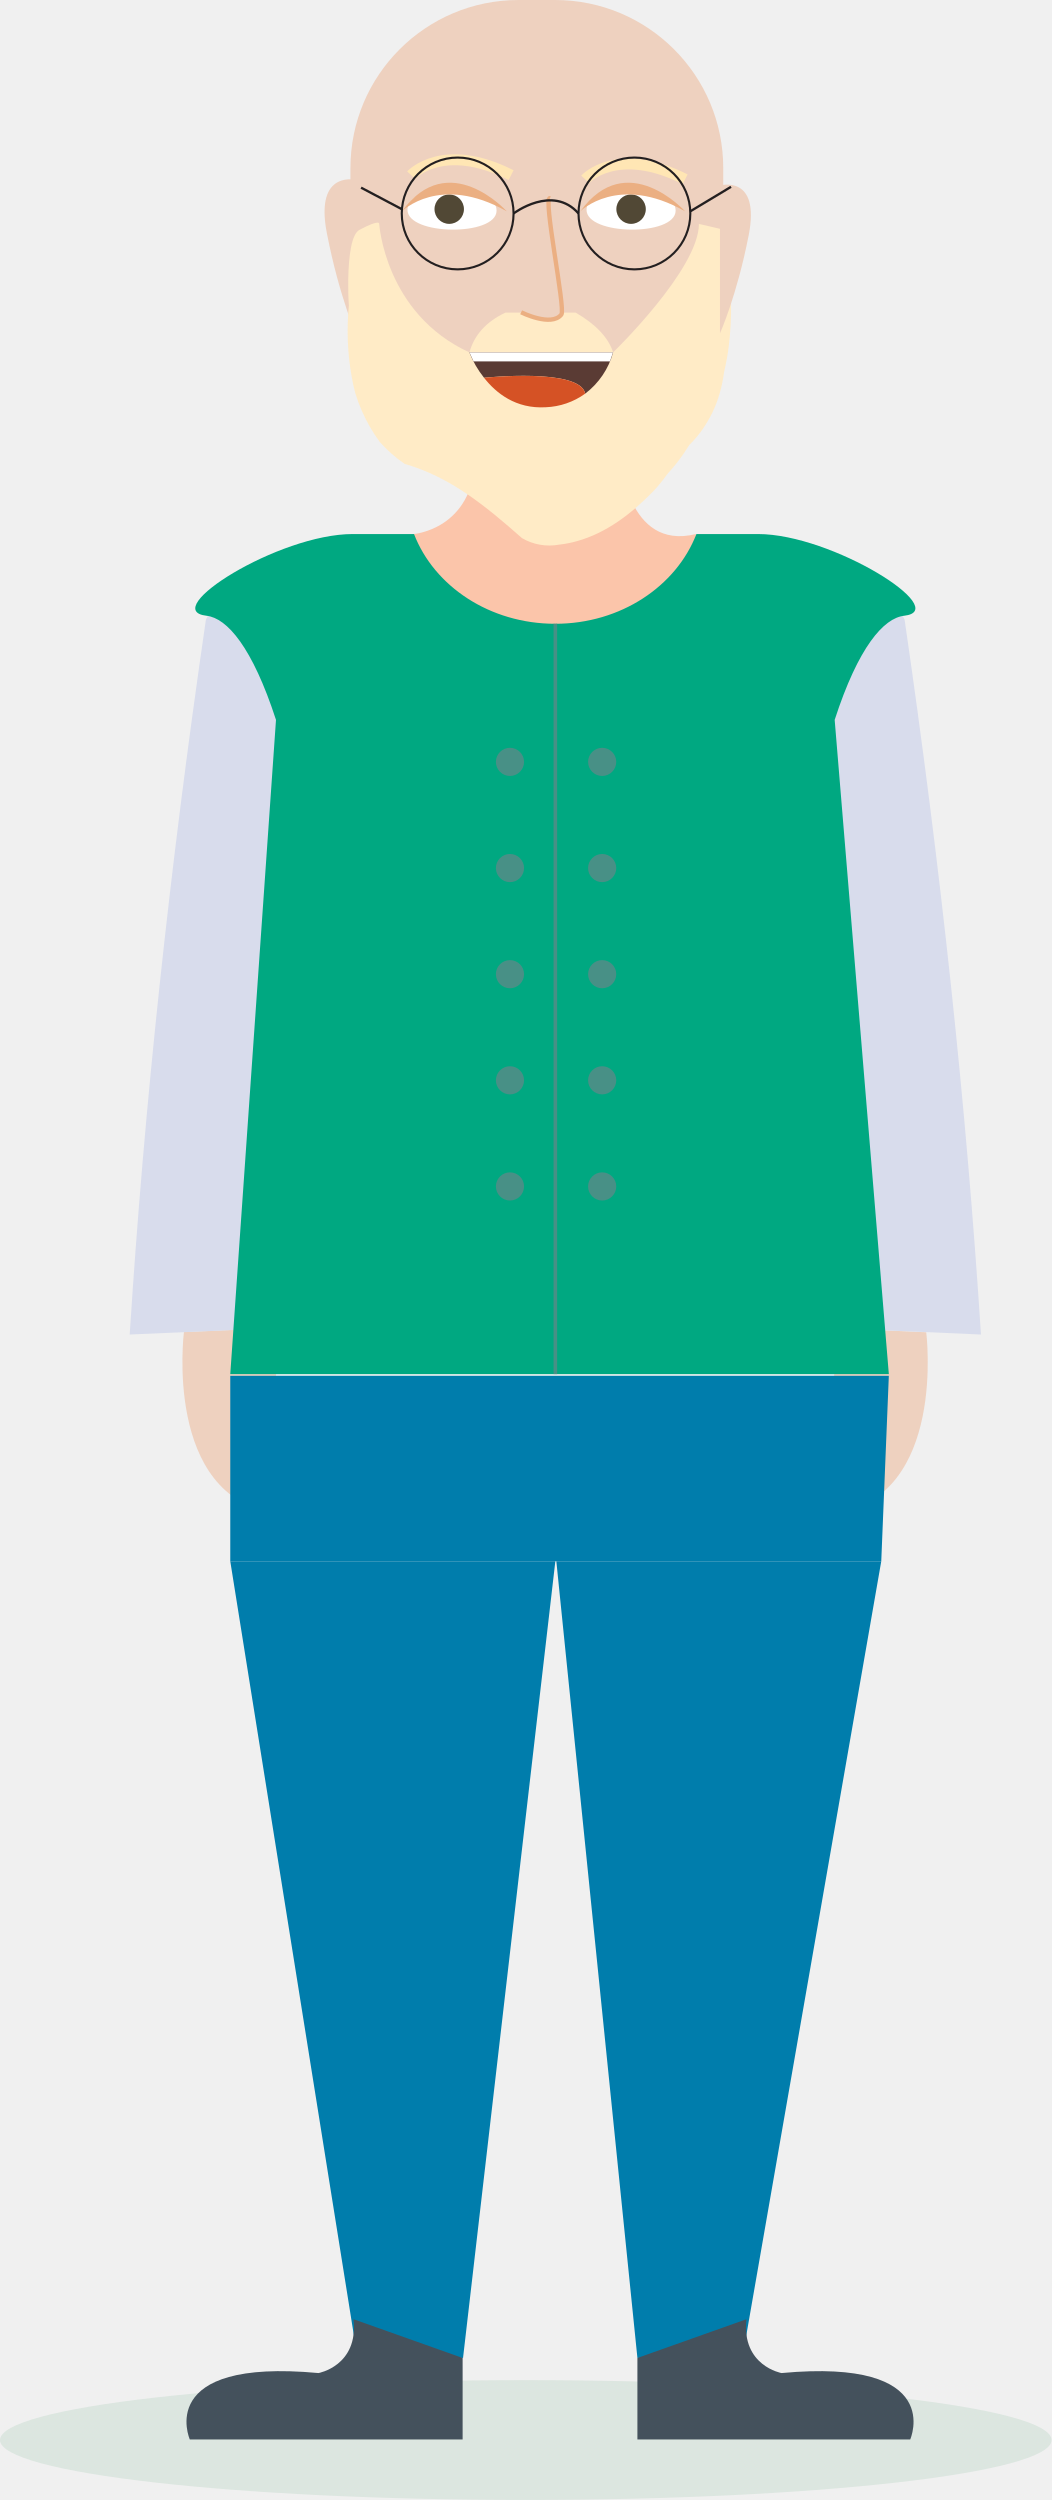
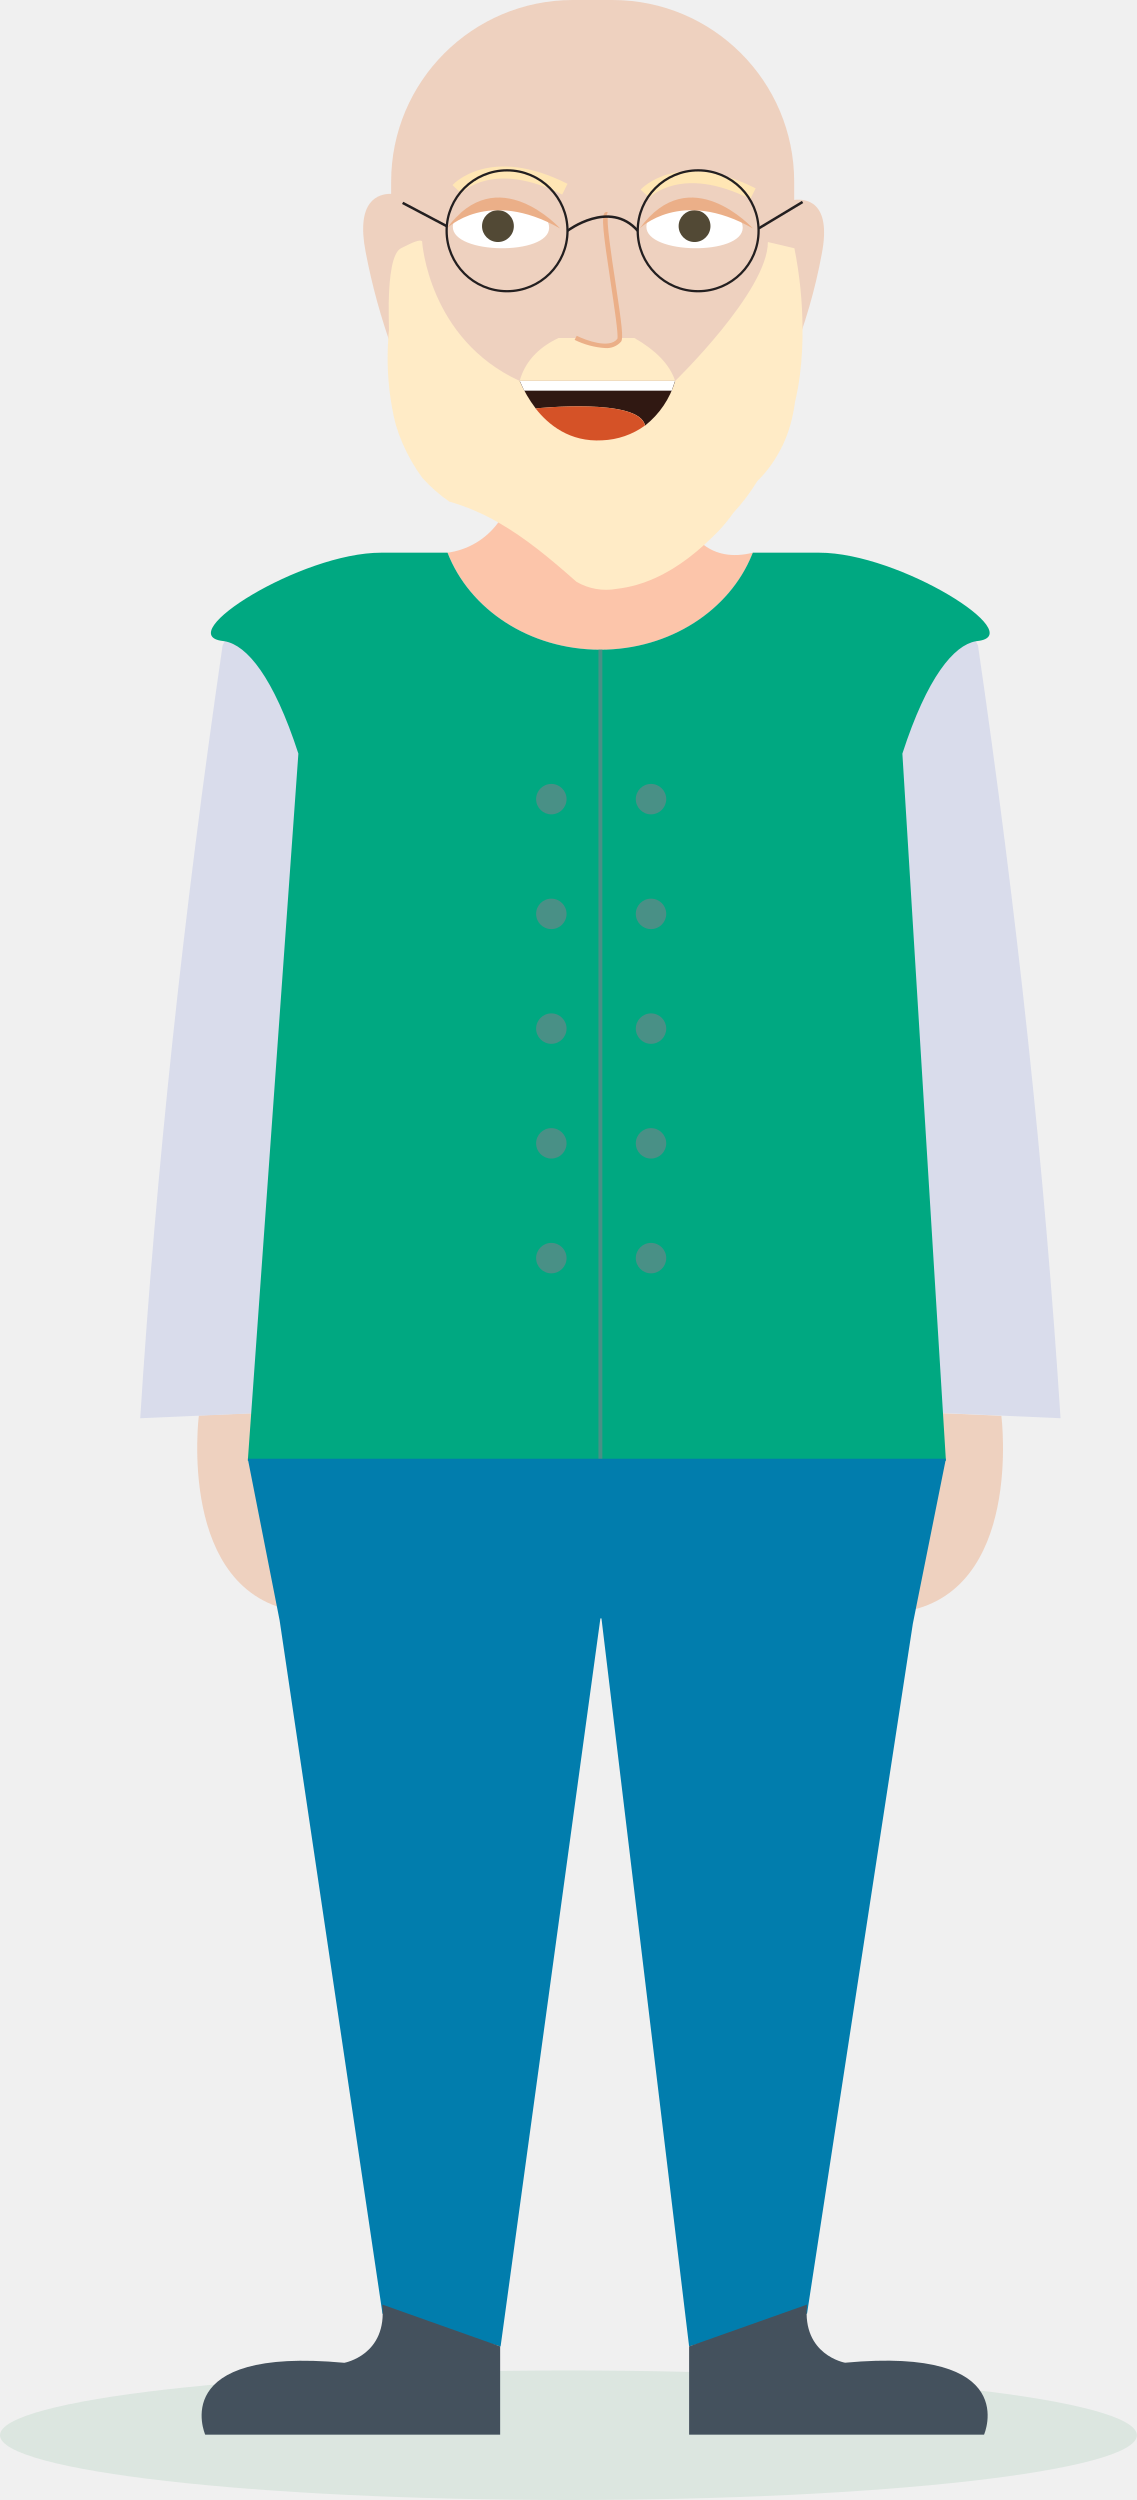
- <svg xmlns="http://www.w3.org/2000/svg" viewBox="0 0 277.84 660.53">
+ <svg xmlns="http://www.w3.org/2000/svg" viewBox="0 0 277.84 610.97">
  <defs>
-     <style>.cls-1{fill:#dce6e0;}.cls-2{fill:#007dac;}.cls-14,.cls-15,.cls-3{fill:#eed1bf;}.cls-4{fill:#fbc5aa;}.cls-5{fill:#d8dcec;}.cls-6,.cls-7{fill:#00a881;}.cls-7{stroke:#489086;stroke-width:0.95px;}.cls-14,.cls-15,.cls-18,.cls-19,.cls-7{stroke-miterlimit:10;}.cls-8{fill:#44515c;}.cls-9{fill:#489086;}.cls-10{fill:#ffebc6;}.cls-11{fill:#fff;}.cls-12{fill:#514835;}.cls-13{fill:#ebaf82;}.cls-14{stroke:#ebaf82;stroke-width:1.15px;}.cls-15{stroke:#ffe6b4;stroke-width:2.89px;}.cls-16{fill:#5a3b34;}.cls-17{fill:#d55225;}.cls-18,.cls-19{fill:none;stroke:#231f20;}.cls-18{stroke-width:0.62px;}.cls-19{stroke-width:0.56px;}</style>
+     <style>.cls-1{fill:#eed1bf;}.cls-2{fill:#fcc5aa;}.cls-3{fill:#dce6e0;}.cls-4{fill:#d9dceb;}.cls-5{fill:#fff;}.cls-6{fill:#ffebc6;}.cls-7{fill:#524935;}.cls-8{fill:#ebaf88;}.cls-9{fill:#ffe6b4;}.cls-10{fill:#301812;}.cls-11{fill:#d55227;}.cls-12,.cls-13,.cls-15{fill:none;stroke-miterlimit:10;}.cls-12,.cls-13{stroke:#231f20;}.cls-12{stroke-width:0.62px;}.cls-13{stroke-width:0.56px;}.cls-14{fill:#00a881;}.cls-15{stroke:#499086;stroke-width:0.95px;}.cls-16{fill:#017dad;}.cls-17{fill:#44515d;}.cls-18{fill:#499086;}</style>
  </defs>
  <g id="Layer_2" data-name="Layer 2">
-     <g id="Avatar">
-       <ellipse class="cls-1" cx="138.92" cy="644.69" rx="138.92" ry="15.83" />
-       <polygon class="cls-2" points="146.73 412.5 122.34 622.99 94.45 622.99 60.84 412.5 146.73 412.5" />
-       <polygon class="cls-2" points="232.84 412.5 196.14 622.99 168.41 622.99 146.99 412.5 232.84 412.5" />
-       <path class="cls-3" d="M48.6,351.94s-5.53,43.56,24.32,47.93v-49Z" />
-       <path class="cls-3" d="M244.72,352s5.53,43.56-24.32,47.93v-49Z" />
-       <path class="cls-4" d="M109.27,141.1s15.63-1.17,16.35-20H164s1.58,24.55,19.88,20l-1.66,14.1-37.39,14.89-32.47-8.71-7.92-15.76Z" />
-       <path class="cls-5" d="M259.18,352.6l-48.77-2.13v-157s11.28-65,28.6-29.73Q253.41,262.5,259.18,352.6Z" />
-       <path class="cls-5" d="M34.27,352.6,83,350.47v-157s-11.28-65-28.6-29.73Q40,262.5,34.27,352.6Z" />
-       <path class="cls-6" d="M200.25,141.1H184c-5.33,13.79-20,23.71-37.3,23.71s-32-9.92-37.31-23.71H93.2c-19.65,0-51.49,20.13-38.64,21.59C60,163.3,66.68,171,72.92,190.2L60.84,363.06h174L220.53,190.2c6.24-19.25,12.94-26.9,18.36-27.51C251.74,161.23,219.9,141.1,200.25,141.1Z" />
-       <line class="cls-7" x1="146.73" y1="363.06" x2="146.73" y2="164.81" />
-       <path class="cls-8" d="M168.41,623v21.54h72.08s9.51-21.59-34-17.55c0,0-10.59-1.88-9.28-14.22" />
-       <path class="cls-8" d="M122.23,623v21.54H50.15s-9.51-21.59,34-17.55c0,0,10.59-1.88,9.27-14.22" />
-       <circle class="cls-9" cx="159.1" cy="201.3" r="3.72" />
-       <circle class="cls-9" cx="134.74" cy="201.3" r="3.72" />
-       <circle class="cls-9" cx="159.1" cy="229.35" r="3.72" />
-       <circle class="cls-9" cx="134.74" cy="229.35" r="3.72" />
-       <circle class="cls-9" cx="159.1" cy="257.39" r="3.72" />
-       <circle class="cls-9" cx="134.74" cy="257.39" r="3.72" />
-       <circle class="cls-9" cx="159.1" cy="285.43" r="3.72" />
-       <circle class="cls-9" cx="134.74" cy="285.43" r="3.72" />
-       <circle class="cls-9" cx="159.1" cy="313.47" r="3.72" />
-       <circle class="cls-9" cx="134.74" cy="313.47" r="3.72" />
-       <polygon class="cls-2" points="232.84 412.5 60.84 412.5 60.84 363.5 234.84 363.5 232.84 412.5" />
-       <path class="cls-3" d="M94.51,47.61s-11.5-3.22-8.15,14,8.15,27.87,8.15,27.87Z" />
-       <path class="cls-3" d="M137,0h9.66a44.43,44.43,0,0,1,44.43,44.43v35a49.26,49.26,0,0,1-49.26,49.26h0A49.26,49.26,0,0,1,92.59,79.41v-35A44.43,44.43,0,0,1,137,0Z" />
-       <path class="cls-10" d="M100.19,59.16S101.71,82.87,124,93.1H162s22.66-21.95,22.66-33.94l6.48,1.51s3.4,15.18,1.4,30.87a64.91,64.91,0,0,1-1.22,6.72,39.64,39.64,0,0,1-1.16,5.64,32.9,32.9,0,0,1-1.95,5.13,35.78,35.78,0,0,1-2.67,4.52,30.27,30.27,0,0,1-3.45,4.06,49.52,49.52,0,0,1-5.81,7.69,41.21,41.21,0,0,1-3.68,4.5c-5.82,6-12.4,11-20.1,13.16a29.05,29.05,0,0,1-4.76.94,14.33,14.33,0,0,1-9.82-1.72c-9.81-8.66-19-16.16-31-19.61a33,33,0,0,1-3.44-2.68,39.26,39.26,0,0,1-3.11-3.08,40.77,40.77,0,0,1-2.62-4,43.18,43.18,0,0,1-3.87-8.9c-.41-1.51-.74-3.05-1-4.6a68.74,68.74,0,0,1-.7-18.62C92,78.44,92,76.14,92,74c.13-6.58.88-12.18,3-13.28C100.58,57.74,100.19,59.16,100.19,59.16Z" />
-       <path class="cls-11" d="M131.2,55.68c.09-7.57-23.45-7.86-23.54-.28C107.57,62.24,131.11,62.52,131.2,55.68Z" />
-       <path class="cls-11" d="M178.51,55.68c.09-7.57-23.45-7.86-23.54-.28C154.89,62.24,178.43,62.52,178.51,55.68Z" />
-       <circle class="cls-12" cx="118.69" cy="55.26" r="3.89" />
-       <circle class="cls-12" cx="166.74" cy="55.26" r="3.89" />
-       <path class="cls-13" d="M106.19,55.84s10-10.05,27.7,0C133.89,55.84,118.5,38.82,106.19,55.84Z" />
-       <path class="cls-13" d="M153.33,55.84s10-10.05,27.69,0C181,55.84,165.63,38.82,153.33,55.84Z" />
-       <path class="cls-10" d="M133.53,82.6c-5.25,2.49-8.27,6.06-9.5,10.5H162c-1.32-4.07-4.77-7.52-9.9-10.5Z" />
-       <path class="cls-14" d="M137.69,82.51s8,4,10.64.58c1.14-1.49-5-31.36-3-30.73" />
-       <path class="cls-15" d="M108.64,46.27s8.33-9.13,26.4,0" />
-       <path class="cls-15" d="M154.62,47.37s8.33-9.12,26.4,0" />
-       <path class="cls-16" d="M162,93.1A20.56,20.56,0,0,1,154.62,104c-1.38-6.86-26.65-4.2-26.73-4.19A26.46,26.46,0,0,1,124,93.1Z" />
-       <path class="cls-17" d="M154.62,104h0a19,19,0,0,1-10.44,3.6c-7.92.47-13.15-3.77-16.29-7.79C128,99.81,153.24,97.15,154.62,104Z" />
-       <polygon class="cls-16" points="127.89 99.82 127.89 99.82 127.89 99.82 127.89 99.82" />
-       <path class="cls-3" d="M190.23,49s10.72-3,7.6,13.06-7.6,26-7.6,26Z" />
-       <polygon class="cls-11" points="124.03 93.1 125.11 95.49 161.16 95.49 161.97 93.1 124.03 93.1" />
-       <path class="cls-18" d="M135.69,56.4s10.31-7.8,17.16,0" />
-       <line class="cls-18" x1="95.4" y1="49.58" x2="106.15" y2="55.26" />
-       <line class="cls-18" x1="193.14" y1="49.36" x2="182.39" y2="55.83" />
-       <circle class="cls-19" cx="120.92" cy="56.4" r="14.77" />
-       <circle class="cls-19" cx="167.62" cy="56.4" r="14.77" />
+     <g id="Layer_1-2" data-name="Layer 1">
+       <path id="Koza" class="cls-1" d="M48.6,345.93s-5.53,43.56,24.32,47.94v-49Z" />
+       <path id="Koza-2" data-name="Koza" class="cls-1" d="M244.72,346s5.53,43.56-24.32,47.94v-49Z" />
+       <path id="Vrat" class="cls-2" d="M184,135.07l-.21.53c-5.49,13.54-20,23.2-37.1,23.2-17.29,0-32-9.91-37.3-23.71h-.15a18.31,18.31,0,0,0,12.53-7.4,18,18,0,0,0,2-3.72,25.58,25.58,0,0,0,1.79-8.83H164a36.91,36.91,0,0,0,1.89,8.82c1.18,3.37,3.09,7,6.14,9.24C174.87,135.36,178.86,136.37,184,135.07Z" />
+       <ellipse class="cls-3" cx="138.92" cy="595.14" rx="138.92" ry="15.83" />
+       <path class="cls-4" d="M259.18,346.6l-48.77-2.13v-157s11.28-65,28.6-29.73Q253.41,256.48,259.18,346.6Z" />
+       <path id="Koza-3" data-name="Koza" class="cls-1" d="M200.83,62.06a133.55,133.55,0,0,1-7.42,25.57A49.25,49.25,0,0,1,96,85.72,155.45,155.45,0,0,1,89.36,61.6c-2.46-12.67,3.11-14.27,6.23-14.23V44.43A44.43,44.43,0,0,1,140,0h9.66a44.43,44.43,0,0,1,44.43,44.43v4.42C196.6,48.55,203.39,48.86,200.83,62.06Z" />
+       <path class="cls-5" d="M134.2,55.68c.09-7.58-23.45-7.86-23.54-.29C110.57,62.23,134.11,62.52,134.2,55.68Z" />
+       <path id="Brada" class="cls-6" d="M196.13,80.26a84.45,84.45,0,0,1-.63,11.28,62.13,62.13,0,0,1-1.21,6.71,39.35,39.35,0,0,1-1.16,5.64,32.64,32.64,0,0,1-1.95,5.14,35.78,35.78,0,0,1-2.67,4.52,30.91,30.91,0,0,1-3.45,4.06c-.85,1.37-1.75,2.71-2.72,4a47.51,47.51,0,0,1-3.09,3.69,40.28,40.28,0,0,1-3.68,4.5q-1.73,1.77-3.54,3.41c-4.92,4.45-10.38,8-16.56,9.76a31.32,31.32,0,0,1-4.76.94,14.39,14.39,0,0,1-9.82-1.72c-6.31-5.57-12.37-10.65-19.09-14.49a54,54,0,0,0-12-5.12,36,36,0,0,1-3.44-2.68,41.17,41.17,0,0,1-3.12-3.08,41.47,41.47,0,0,1-2.61-4,43.1,43.1,0,0,1-3.87-8.89c-.41-1.52-.74-3.05-1-4.61a67.93,67.93,0,0,1-.86-16.61c0-.67.09-1.34.16-2C95,78.43,95,76.13,95,73.94c.13-6.57.88-12.17,3-13.27,3.29-1.73,4.5-2,4.94-1.83a.32.32,0,0,1,.23.14h0a.25.25,0,0,1,0,.16S104.71,82.87,127,93.1H165s22.66-21.95,22.66-33.95l5.68,1.33.8.19A102.54,102.54,0,0,1,196.13,80.26Z" />
+       <path class="cls-5" d="M181.51,55.68c.09-7.58-23.45-7.86-23.54-.29C157.89,62.23,181.43,62.52,181.51,55.68Z" />
+       <circle class="cls-7" cx="121.69" cy="55.26" r="3.89" />
+       <circle class="cls-7" cx="169.74" cy="55.26" r="3.89" />
+       <path id="Oci" class="cls-8" d="M109.19,55.84s10-10.05,27.7,0C136.89,55.84,121.5,38.82,109.19,55.84Z" />
+       <path id="Oci-2" data-name="Oci" class="cls-8" d="M156.33,55.84s10-10.05,27.69,0C184,55.84,168.63,38.82,156.33,55.84Z" />
+       <path id="Brki" class="cls-6" d="M165,93.09H127c1.23-4.43,4.25-8,9.5-10.49h4.36c1.25.59,8.06,3.63,10.44.49a1.07,1.07,0,0,0,.12-.49h3.62C160.2,85.57,163.65,89,165,93.09Z" />
+       <path class="cls-1" d="M148.34,52.35l-.4,1.56C147.92,52.84,148,52.26,148.34,52.35Z" />
+       <path id="Nos" class="cls-8" d="M147.87,85.06a19.66,19.66,0,0,1-7.44-2l.52-1c2.11,1.06,8,3.28,9.92.75.32-.84-.77-8-1.64-13.82-1.86-12.29-2.3-16.23-1.43-17a.74.74,0,0,1,.71-.15l-.34,1.11a.42.42,0,0,0,.44-.16c-.5,1,.8,9.68,1.76,16,1.62,10.7,2,13.92,1.42,14.69A4.65,4.65,0,0,1,147.87,85.06Z" />
+       <g id="Obrve">
+         <path class="cls-9" d="M137.39,47.55c-16.77-8.46-24.37-.65-24.69-.31l-2.12-2c.37-.41,9.28-9.82,28.11-.32Z" />
+       </g>
+       <g id="Obrve-2" data-name="Obrve">
+         <g id="Obrve-3" data-name="Obrve">
+           <path id="Obrve-4" data-name="Obrve" class="cls-9" d="M183.37,48.65c-16.9-8.52-24.6-.39-24.68-.31l-2.13-2c.37-.4,9.28-9.82,28.11-.31Z" />
+         </g>
+       </g>
+       <path class="cls-10" d="M165,93.1a21.64,21.64,0,0,1-7.35,10.9c-1.38-6.86-26.65-4.19-26.73-4.18A31.85,31.85,0,0,1,127,93.1Z" />
+       <path class="cls-11" d="M157.62,104h0a19,19,0,0,1-10.44,3.61c-7.92.47-13.15-3.77-16.29-7.79C131,99.81,156.24,97.14,157.62,104Z" />
+       <polygon class="cls-10" points="130.89 99.82 130.89 99.82 130.89 99.82 130.89 99.82" />
+       <polygon class="cls-5" points="127.03 93.1 128.11 95.48 164.16 95.48 164.97 93.1 127.03 93.1" />
+       <g id="Ocala">
+         <path class="cls-12" d="M138.69,56.4s10.31-7.8,17.16,0" />
+         <line class="cls-12" x1="98.4" y1="49.58" x2="109.15" y2="55.26" />
+         <line class="cls-12" x1="196.14" y1="49.36" x2="185.39" y2="55.83" />
+         <circle class="cls-13" cx="123.92" cy="56.4" r="14.77" />
+         <circle class="cls-13" cx="170.62" cy="56.4" r="14.77" />
+       </g>
+       <path class="cls-4" d="M34.27,346.6,83,344.47v-157s-11.28-65-28.6-29.73Q40,256.48,34.27,346.6Z" />
+       <path id="Pulover" class="cls-14" d="M238.89,156.66l-.41.06c-5.35.94-11.87,8.69-17.95,27.46L231.17,357H60.56L72.92,184.18c-6.09-18.77-12.6-26.52-18-27.46l-.41-.06c-12.85-1.45,19-21.59,38.64-21.59h16.22c5.33,13.8,20,23.71,37.3,23.71,17.08,0,31.61-9.66,37.1-23.2.08-.17.14-.34.21-.51h16.22C219.9,135.07,251.74,155.21,238.89,156.66Z" />
+       <line id="Zadrga" class="cls-15" x1="146.73" y1="357.05" x2="146.73" y2="158.8" />
+       <polygon id="Hlace" class="cls-16" points="231.17 356.49 223.09 396.8 197.23 565.42 168.41 573.43 146.99 395.52 146.73 395.52 122.34 573.43 122.23 573.43 93.48 565.45 68.34 396.02 60.56 356.49 231.17 356.49" />
+       <path class="cls-17" d="M240.49,595H168.41V573.43l28.82-10.22s0,0,0,.08c-1.25,12.27,9.29,14.13,9.29,14.13C250,573.38,240.49,595,240.49,595Z" />
+       <path class="cls-17" d="M122.23,573.43V595H50.15s-9.51-21.6,34-17.56c0,0,10.59-1.87,9.27-14.21l.08,0Z" />
+       <circle id="Gumb" class="cls-18" cx="159.1" cy="195.3" r="3.72" />
+       <circle id="Gumb-2" data-name="Gumb" class="cls-18" cx="134.74" cy="195.3" r="3.72" />
+       <circle id="Gumb-3" data-name="Gumb" class="cls-18" cx="159.1" cy="223.34" r="3.72" />
+       <circle id="Gumb-4" data-name="Gumb" class="cls-18" cx="134.74" cy="223.34" r="3.72" />
+       <circle id="Gumb-5" data-name="Gumb" class="cls-18" cx="159.1" cy="251.38" r="3.72" />
+       <circle id="Gumb-6" data-name="Gumb" class="cls-18" cx="134.74" cy="251.38" r="3.72" />
+       <circle id="Gumb-7" data-name="Gumb" class="cls-18" cx="159.1" cy="279.42" r="3.72" />
+       <circle id="Gumb-8" data-name="Gumb" class="cls-18" cx="134.74" cy="279.42" r="3.72" />
+       <circle id="Gumb-9" data-name="Gumb" class="cls-18" cx="159.1" cy="307.47" r="3.72" />
+       <circle id="Gumb-10" data-name="Gumb" class="cls-18" cx="134.74" cy="307.47" r="3.72" />
    </g>
  </g>
</svg>
